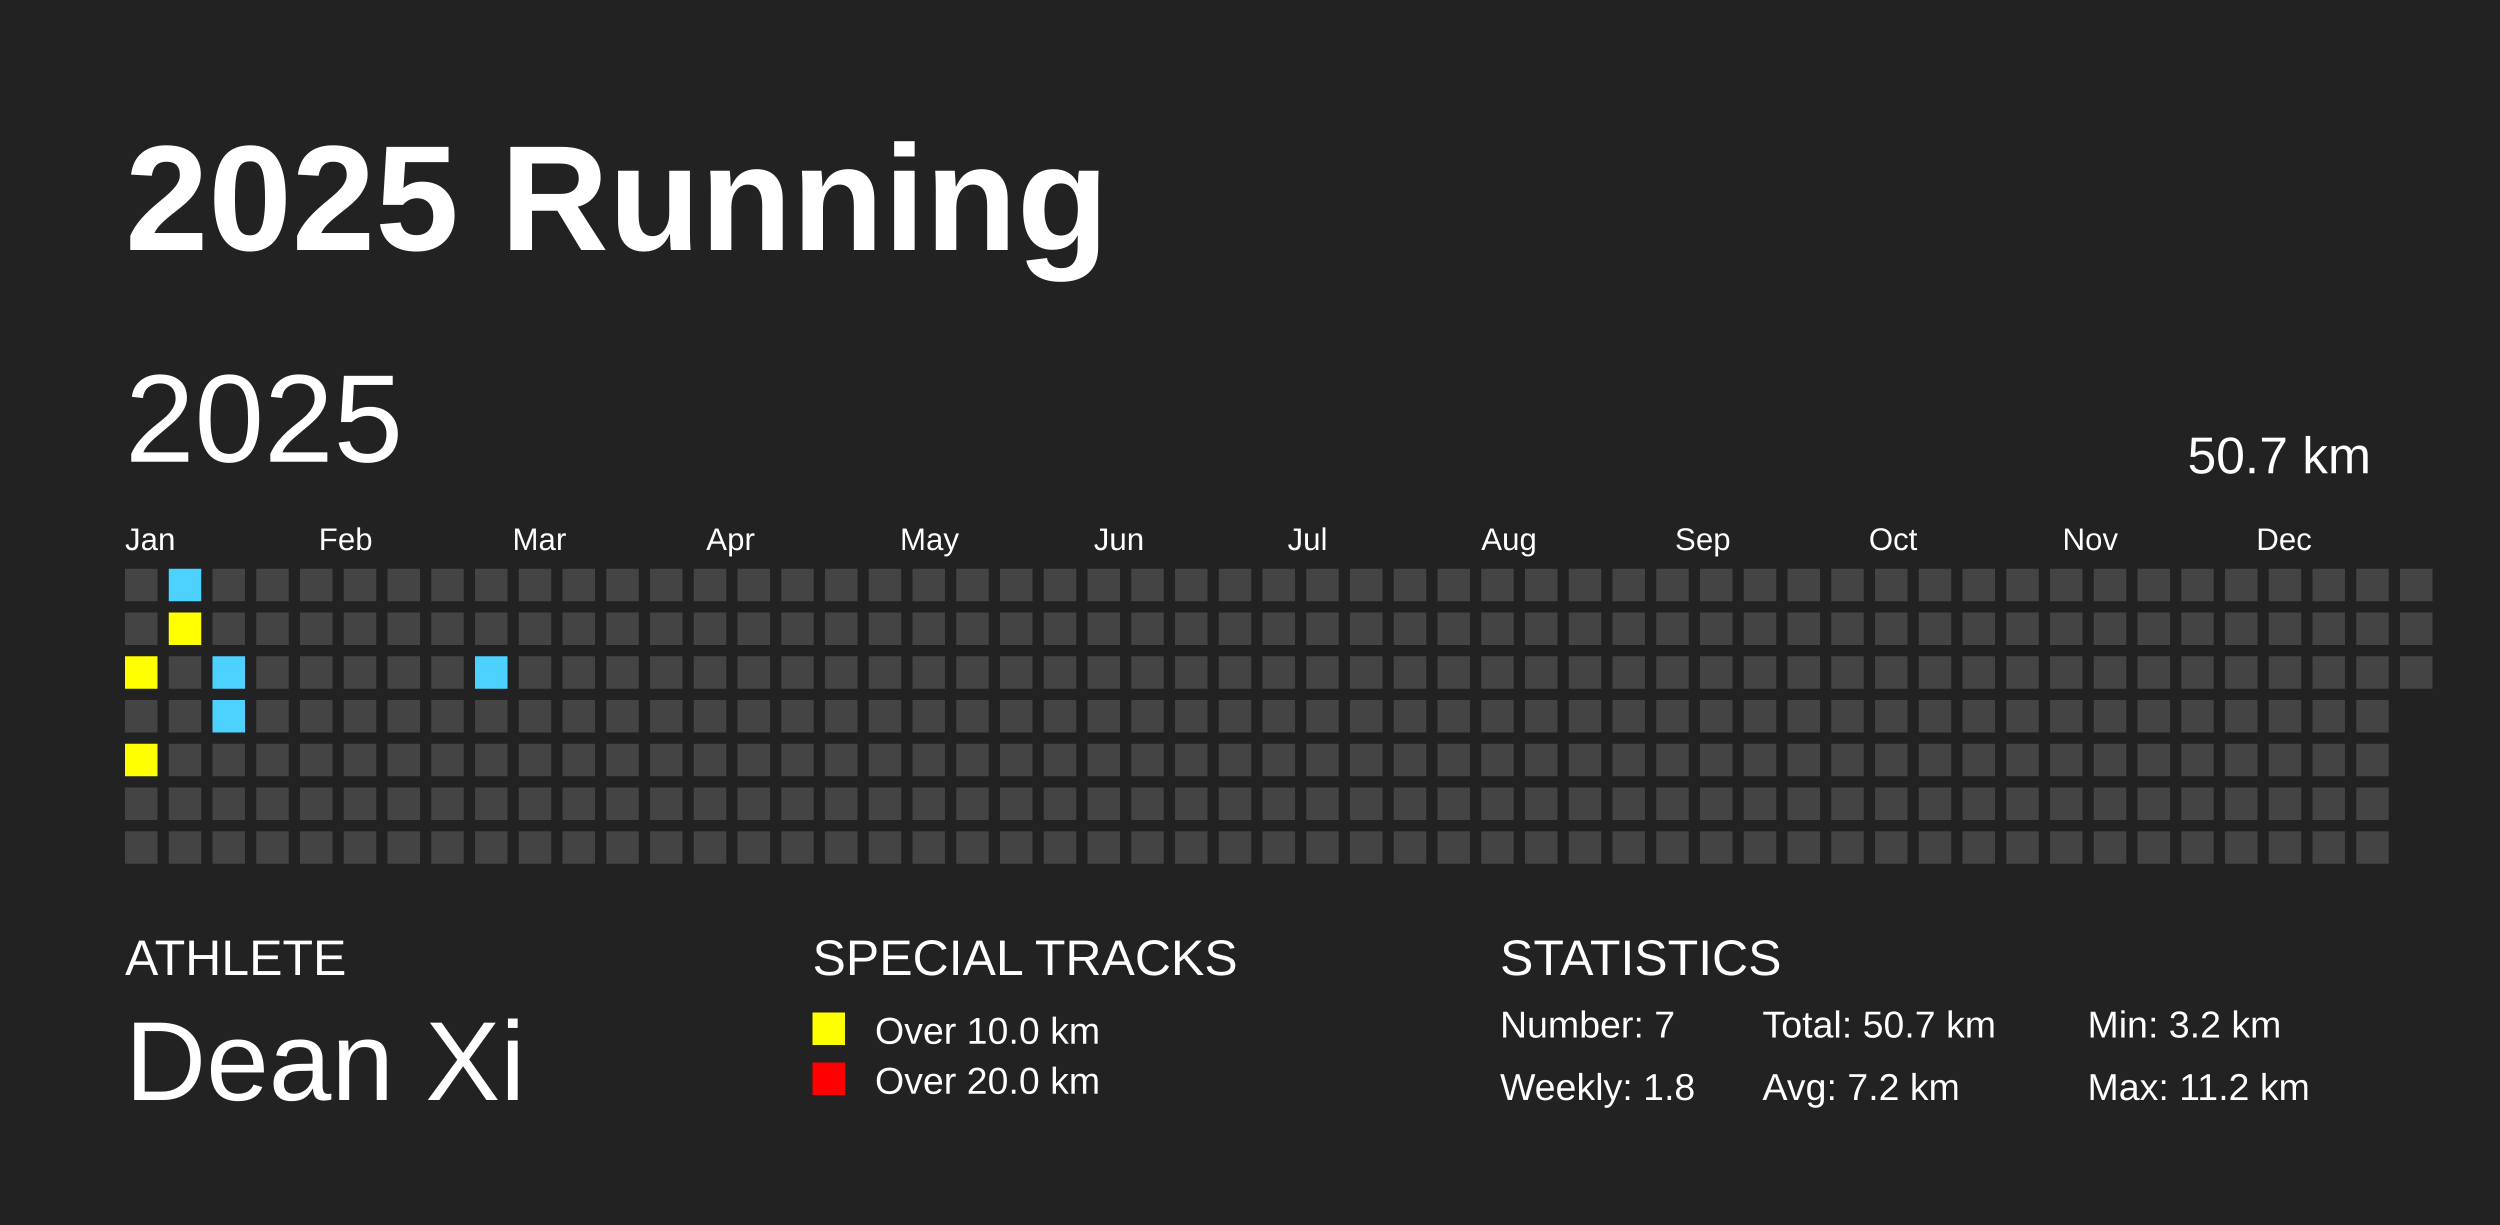
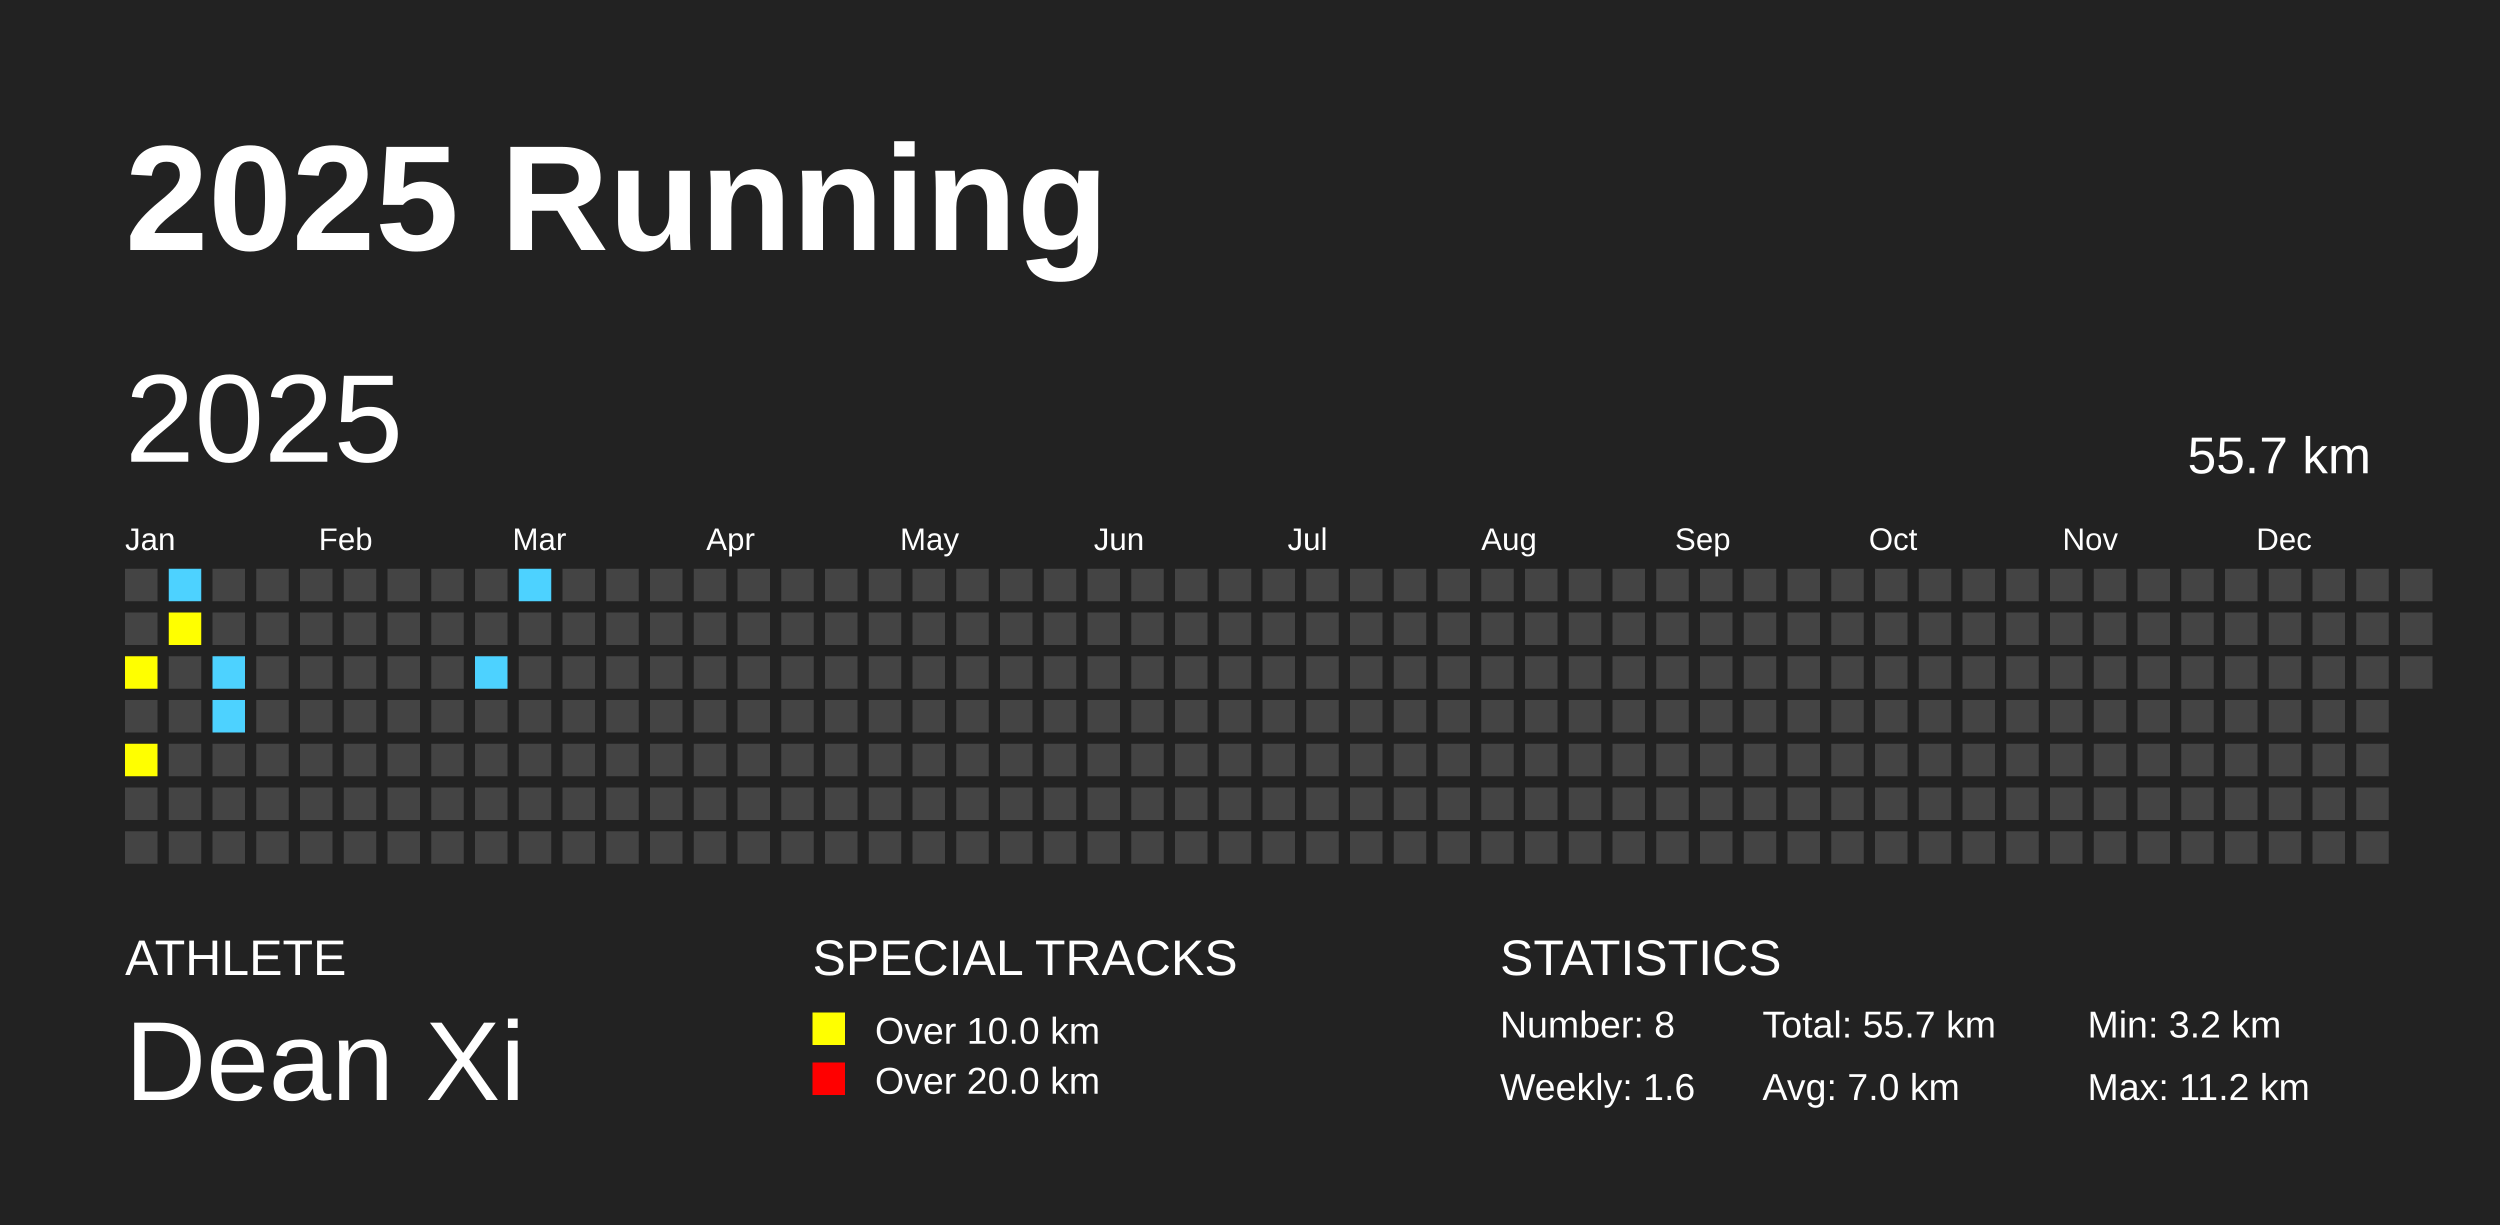
<svg xmlns="http://www.w3.org/2000/svg" baseProfile="full" height="98mm" version="1.1" viewBox="0,0,200,98" width="200mm">
  <defs />
  <rect fill="#222222" height="98" width="200" x="0" y="0" />
  <text fill="#FFFFFF" style="font-size:12px; font-family:Arial; font-weight:bold;" x="10" y="20">2025 Running</text>
  <text fill="#FFFFFF" style="font-size:4px; font-family:Arial" x="10" y="78">ATHLETE</text>
  <text fill="#FFFFFF" style="font-size:9px; font-family:Arial" x="10" y="88">Dean Xi</text>
  <text fill="#FFFFFF" style="font-size:4px; font-family:Arial" x="65" y="78">SPECIAL TRACKS</text>
  <rect fill="yellow" height="2.6" width="2.6" x="65" y="81" />
  <text fill="#FFFFFF" style="font-size:3px; font-family:Arial" x="70" y="83.5">Over 10.0 km</text>
  <rect fill="red" height="2.6" width="2.6" x="65" y="85" />
  <text fill="#FFFFFF" style="font-size:3px; font-family:Arial" x="70" y="87.5">Over 20.0 km</text>
  <text fill="#FFFFFF" style="font-size:4px; font-family:Arial" x="120" y="78">STATISTICS</text>
-   <text fill="#FFFFFF" style="font-size:3px; font-family:Arial" x="120" y="83">Number: 7</text>
-   <text fill="#FFFFFF" style="font-size:3px; font-family:Arial" x="120" y="88">Weekly: 1.8</text>
-   <text fill="#FFFFFF" style="font-size:3px; font-family:Arial" x="141" y="83">Total: 50.7 km</text>
-   <text fill="#FFFFFF" style="font-size:3px; font-family:Arial" x="141" y="88">Avg: 7.2 km</text>
+   <text fill="#FFFFFF" style="font-size:3px; font-family:Arial" x="120" y="83">Number: 8</text>
+   <text fill="#FFFFFF" style="font-size:3px; font-family:Arial" x="120" y="88">Weekly: 1.6</text>
+   <text fill="#FFFFFF" style="font-size:3px; font-family:Arial" x="141" y="83">Total: 55.7 km</text>
+   <text fill="#FFFFFF" style="font-size:3px; font-family:Arial" x="141" y="88">Avg: 7.0 km</text>
  <text fill="#FFFFFF" style="font-size:3px; font-family:Arial" x="167" y="83">Min: 3.2 km</text>
  <text fill="#FFFFFF" style="font-size:3px; font-family:Arial" x="167" y="88">Max: 11.2 km</text>
  <text dominant-baseline="hanging" fill="#FFFFFF" style="font-size:10.0px; font-family:Arial;" x="10" y="30">2025</text>
-   <text dominant-baseline="hanging" fill="#FFFFFF" style="font-size:4.125px; font-family:Arial;" x="175" y="35">50.7 km</text>
+   <text dominant-baseline="hanging" fill="#FFFFFF" style="font-size:4.125px; font-family:Arial;" x="175" y="35">55.7 km</text>
  <text fill="#FFFFFF" style="font-size:2.5px; font-family:Arial" x="10.0" y="44">Jan</text>
  <text fill="#FFFFFF" style="font-size:2.5px; font-family:Arial" x="25.5" y="44">Feb</text>
  <text fill="#FFFFFF" style="font-size:2.5px; font-family:Arial" x="41.0" y="44">Mar</text>
  <text fill="#FFFFFF" style="font-size:2.5px; font-family:Arial" x="56.5" y="44">Apr</text>
  <text fill="#FFFFFF" style="font-size:2.5px; font-family:Arial" x="72.0" y="44">May</text>
  <text fill="#FFFFFF" style="font-size:2.5px; font-family:Arial" x="87.5" y="44">Jun</text>
  <text fill="#FFFFFF" style="font-size:2.5px; font-family:Arial" x="103.0" y="44">Jul</text>
  <text fill="#FFFFFF" style="font-size:2.5px; font-family:Arial" x="118.5" y="44">Aug</text>
  <text fill="#FFFFFF" style="font-size:2.5px; font-family:Arial" x="134.0" y="44">Sep</text>
  <text fill="#FFFFFF" style="font-size:2.5px; font-family:Arial" x="149.5" y="44">Oct</text>
  <text fill="#FFFFFF" style="font-size:2.5px; font-family:Arial" x="165.0" y="44">Nov</text>
  <text fill="#FFFFFF" style="font-size:2.5px; font-family:Arial" x="180.5" y="44">Dec</text>
  <rect fill="#444444" height="2.6" width="2.6" x="10.0" y="45.5" />
  <rect fill="#444444" height="2.6" width="2.6" x="10.0" y="49.0" />
  <rect fill="yellow" height="2.6" width="2.6" x="10.0" y="52.5" />
  <rect fill="#444444" height="2.6" width="2.6" x="10.0" y="56.0" />
  <rect fill="yellow" height="2.6" width="2.6" x="10.0" y="59.5" />
  <rect fill="#444444" height="2.6" width="2.6" x="10.0" y="63.0" />
  <rect fill="#444444" height="2.6" width="2.6" x="10.0" y="66.5" />
  <rect fill="#4DD2FF" height="2.6" width="2.6" x="13.5" y="45.5" />
  <rect fill="yellow" height="2.6" width="2.6" x="13.5" y="49.0" />
  <rect fill="#444444" height="2.6" width="2.6" x="13.5" y="52.5" />
  <rect fill="#444444" height="2.6" width="2.6" x="13.5" y="56.0" />
  <rect fill="#444444" height="2.6" width="2.6" x="13.5" y="59.5" />
  <rect fill="#444444" height="2.6" width="2.6" x="13.5" y="63.0" />
  <rect fill="#444444" height="2.6" width="2.6" x="13.5" y="66.5" />
  <rect fill="#444444" height="2.6" width="2.6" x="17.0" y="45.5" />
  <rect fill="#444444" height="2.6" width="2.6" x="17.0" y="49.0" />
  <rect fill="#4DD2FF" height="2.6" width="2.6" x="17.0" y="52.5" />
  <rect fill="#4DD2FF" height="2.6" width="2.6" x="17.0" y="56.0" />
  <rect fill="#444444" height="2.6" width="2.6" x="17.0" y="59.5" />
  <rect fill="#444444" height="2.6" width="2.6" x="17.0" y="63.0" />
  <rect fill="#444444" height="2.6" width="2.6" x="17.0" y="66.5" />
  <rect fill="#444444" height="2.6" width="2.6" x="20.5" y="45.5" />
  <rect fill="#444444" height="2.6" width="2.6" x="20.5" y="49.0" />
  <rect fill="#444444" height="2.6" width="2.6" x="20.5" y="52.5" />
  <rect fill="#444444" height="2.6" width="2.6" x="20.5" y="56.0" />
  <rect fill="#444444" height="2.6" width="2.6" x="20.5" y="59.5" />
  <rect fill="#444444" height="2.6" width="2.6" x="20.5" y="63.0" />
  <rect fill="#444444" height="2.6" width="2.6" x="20.5" y="66.5" />
  <rect fill="#444444" height="2.6" width="2.6" x="24.0" y="45.5" />
  <rect fill="#444444" height="2.6" width="2.6" x="24.0" y="49.0" />
  <rect fill="#444444" height="2.6" width="2.6" x="24.0" y="52.5" />
  <rect fill="#444444" height="2.6" width="2.6" x="24.0" y="56.0" />
  <rect fill="#444444" height="2.6" width="2.6" x="24.0" y="59.5" />
  <rect fill="#444444" height="2.6" width="2.6" x="24.0" y="63.0" />
  <rect fill="#444444" height="2.6" width="2.6" x="24.0" y="66.5" />
  <rect fill="#444444" height="2.6" width="2.6" x="27.5" y="45.5" />
  <rect fill="#444444" height="2.6" width="2.6" x="27.5" y="49.0" />
  <rect fill="#444444" height="2.6" width="2.6" x="27.5" y="52.5" />
  <rect fill="#444444" height="2.6" width="2.6" x="27.5" y="56.0" />
  <rect fill="#444444" height="2.6" width="2.6" x="27.5" y="59.5" />
  <rect fill="#444444" height="2.6" width="2.6" x="27.5" y="63.0" />
  <rect fill="#444444" height="2.6" width="2.6" x="27.5" y="66.5" />
  <rect fill="#444444" height="2.6" width="2.6" x="31.0" y="45.5" />
  <rect fill="#444444" height="2.6" width="2.6" x="31.0" y="49.0" />
  <rect fill="#444444" height="2.6" width="2.6" x="31.0" y="52.5" />
  <rect fill="#444444" height="2.6" width="2.6" x="31.0" y="56.0" />
  <rect fill="#444444" height="2.6" width="2.6" x="31.0" y="59.5" />
  <rect fill="#444444" height="2.6" width="2.6" x="31.0" y="63.0" />
  <rect fill="#444444" height="2.6" width="2.6" x="31.0" y="66.5" />
  <rect fill="#444444" height="2.6" width="2.6" x="34.5" y="45.5" />
  <rect fill="#444444" height="2.6" width="2.6" x="34.5" y="49.0" />
  <rect fill="#444444" height="2.6" width="2.6" x="34.5" y="52.5" />
  <rect fill="#444444" height="2.6" width="2.6" x="34.5" y="56.0" />
  <rect fill="#444444" height="2.6" width="2.6" x="34.5" y="59.5" />
  <rect fill="#444444" height="2.6" width="2.6" x="34.5" y="63.0" />
  <rect fill="#444444" height="2.6" width="2.6" x="34.5" y="66.5" />
  <rect fill="#444444" height="2.6" width="2.6" x="38.0" y="45.5" />
  <rect fill="#444444" height="2.6" width="2.6" x="38.0" y="49.0" />
  <rect fill="#4DD2FF" height="2.6" width="2.6" x="38.0" y="52.5" />
  <rect fill="#444444" height="2.6" width="2.6" x="38.0" y="56.0" />
  <rect fill="#444444" height="2.6" width="2.6" x="38.0" y="59.5" />
  <rect fill="#444444" height="2.6" width="2.6" x="38.0" y="63.0" />
  <rect fill="#444444" height="2.6" width="2.6" x="38.0" y="66.5" />
-   <rect fill="#444444" height="2.6" width="2.6" x="41.5" y="45.5" />
+   <rect fill="#4DD2FF" height="2.6" width="2.6" x="41.5" y="45.5" />
  <rect fill="#444444" height="2.6" width="2.6" x="41.5" y="49.0" />
  <rect fill="#444444" height="2.6" width="2.6" x="41.5" y="52.5" />
  <rect fill="#444444" height="2.6" width="2.6" x="41.5" y="56.0" />
  <rect fill="#444444" height="2.6" width="2.6" x="41.5" y="59.5" />
  <rect fill="#444444" height="2.6" width="2.6" x="41.5" y="63.0" />
  <rect fill="#444444" height="2.6" width="2.6" x="41.5" y="66.5" />
  <rect fill="#444444" height="2.6" width="2.6" x="45.0" y="45.5" />
  <rect fill="#444444" height="2.6" width="2.6" x="45.0" y="49.0" />
  <rect fill="#444444" height="2.6" width="2.6" x="45.0" y="52.5" />
  <rect fill="#444444" height="2.6" width="2.6" x="45.0" y="56.0" />
  <rect fill="#444444" height="2.6" width="2.6" x="45.0" y="59.5" />
  <rect fill="#444444" height="2.6" width="2.6" x="45.0" y="63.0" />
  <rect fill="#444444" height="2.6" width="2.6" x="45.0" y="66.5" />
  <rect fill="#444444" height="2.6" width="2.6" x="48.5" y="45.5" />
  <rect fill="#444444" height="2.6" width="2.6" x="48.5" y="49.0" />
  <rect fill="#444444" height="2.6" width="2.6" x="48.5" y="52.5" />
  <rect fill="#444444" height="2.6" width="2.6" x="48.5" y="56.0" />
  <rect fill="#444444" height="2.6" width="2.6" x="48.5" y="59.5" />
  <rect fill="#444444" height="2.6" width="2.6" x="48.5" y="63.0" />
  <rect fill="#444444" height="2.6" width="2.6" x="48.5" y="66.5" />
  <rect fill="#444444" height="2.6" width="2.6" x="52.0" y="45.5" />
  <rect fill="#444444" height="2.6" width="2.6" x="52.0" y="49.0" />
  <rect fill="#444444" height="2.6" width="2.6" x="52.0" y="52.5" />
  <rect fill="#444444" height="2.6" width="2.6" x="52.0" y="56.0" />
  <rect fill="#444444" height="2.6" width="2.6" x="52.0" y="59.5" />
  <rect fill="#444444" height="2.6" width="2.6" x="52.0" y="63.0" />
  <rect fill="#444444" height="2.6" width="2.6" x="52.0" y="66.5" />
  <rect fill="#444444" height="2.6" width="2.6" x="55.5" y="45.5" />
  <rect fill="#444444" height="2.6" width="2.6" x="55.5" y="49.0" />
  <rect fill="#444444" height="2.6" width="2.6" x="55.5" y="52.5" />
  <rect fill="#444444" height="2.6" width="2.6" x="55.5" y="56.0" />
  <rect fill="#444444" height="2.6" width="2.6" x="55.5" y="59.5" />
  <rect fill="#444444" height="2.6" width="2.6" x="55.5" y="63.0" />
  <rect fill="#444444" height="2.6" width="2.6" x="55.5" y="66.5" />
  <rect fill="#444444" height="2.6" width="2.6" x="59.0" y="45.5" />
  <rect fill="#444444" height="2.6" width="2.6" x="59.0" y="49.0" />
  <rect fill="#444444" height="2.6" width="2.6" x="59.0" y="52.5" />
  <rect fill="#444444" height="2.6" width="2.6" x="59.0" y="56.0" />
  <rect fill="#444444" height="2.6" width="2.6" x="59.0" y="59.5" />
  <rect fill="#444444" height="2.6" width="2.6" x="59.0" y="63.0" />
  <rect fill="#444444" height="2.6" width="2.6" x="59.0" y="66.5" />
  <rect fill="#444444" height="2.6" width="2.6" x="62.5" y="45.5" />
  <rect fill="#444444" height="2.6" width="2.6" x="62.5" y="49.0" />
  <rect fill="#444444" height="2.6" width="2.6" x="62.5" y="52.5" />
  <rect fill="#444444" height="2.6" width="2.6" x="62.5" y="56.0" />
  <rect fill="#444444" height="2.6" width="2.6" x="62.5" y="59.5" />
  <rect fill="#444444" height="2.6" width="2.6" x="62.5" y="63.0" />
  <rect fill="#444444" height="2.6" width="2.6" x="62.5" y="66.5" />
  <rect fill="#444444" height="2.6" width="2.6" x="66.0" y="45.5" />
  <rect fill="#444444" height="2.6" width="2.6" x="66.0" y="49.0" />
  <rect fill="#444444" height="2.6" width="2.6" x="66.0" y="52.5" />
  <rect fill="#444444" height="2.6" width="2.6" x="66.0" y="56.0" />
  <rect fill="#444444" height="2.6" width="2.6" x="66.0" y="59.5" />
  <rect fill="#444444" height="2.6" width="2.6" x="66.0" y="63.0" />
  <rect fill="#444444" height="2.6" width="2.6" x="66.0" y="66.5" />
  <rect fill="#444444" height="2.6" width="2.6" x="69.5" y="45.5" />
  <rect fill="#444444" height="2.6" width="2.6" x="69.5" y="49.0" />
  <rect fill="#444444" height="2.6" width="2.6" x="69.5" y="52.5" />
  <rect fill="#444444" height="2.6" width="2.6" x="69.5" y="56.0" />
  <rect fill="#444444" height="2.6" width="2.6" x="69.5" y="59.5" />
  <rect fill="#444444" height="2.6" width="2.6" x="69.5" y="63.0" />
  <rect fill="#444444" height="2.6" width="2.6" x="69.5" y="66.5" />
  <rect fill="#444444" height="2.6" width="2.6" x="73.0" y="45.5" />
  <rect fill="#444444" height="2.6" width="2.6" x="73.0" y="49.0" />
  <rect fill="#444444" height="2.6" width="2.6" x="73.0" y="52.5" />
  <rect fill="#444444" height="2.6" width="2.6" x="73.0" y="56.0" />
  <rect fill="#444444" height="2.6" width="2.6" x="73.0" y="59.5" />
  <rect fill="#444444" height="2.6" width="2.6" x="73.0" y="63.0" />
  <rect fill="#444444" height="2.6" width="2.6" x="73.0" y="66.5" />
  <rect fill="#444444" height="2.6" width="2.6" x="76.5" y="45.5" />
  <rect fill="#444444" height="2.6" width="2.6" x="76.5" y="49.0" />
  <rect fill="#444444" height="2.6" width="2.6" x="76.5" y="52.5" />
  <rect fill="#444444" height="2.6" width="2.6" x="76.5" y="56.0" />
  <rect fill="#444444" height="2.6" width="2.6" x="76.5" y="59.5" />
  <rect fill="#444444" height="2.6" width="2.6" x="76.5" y="63.0" />
  <rect fill="#444444" height="2.6" width="2.6" x="76.5" y="66.5" />
  <rect fill="#444444" height="2.6" width="2.6" x="80.0" y="45.5" />
  <rect fill="#444444" height="2.6" width="2.6" x="80.0" y="49.0" />
  <rect fill="#444444" height="2.6" width="2.6" x="80.0" y="52.5" />
  <rect fill="#444444" height="2.6" width="2.6" x="80.0" y="56.0" />
  <rect fill="#444444" height="2.6" width="2.6" x="80.0" y="59.5" />
  <rect fill="#444444" height="2.6" width="2.6" x="80.0" y="63.0" />
  <rect fill="#444444" height="2.6" width="2.6" x="80.0" y="66.5" />
  <rect fill="#444444" height="2.6" width="2.6" x="83.5" y="45.5" />
  <rect fill="#444444" height="2.6" width="2.6" x="83.5" y="49.0" />
  <rect fill="#444444" height="2.6" width="2.6" x="83.5" y="52.5" />
  <rect fill="#444444" height="2.6" width="2.6" x="83.5" y="56.0" />
  <rect fill="#444444" height="2.6" width="2.6" x="83.5" y="59.5" />
  <rect fill="#444444" height="2.6" width="2.6" x="83.5" y="63.0" />
  <rect fill="#444444" height="2.6" width="2.6" x="83.5" y="66.5" />
  <rect fill="#444444" height="2.6" width="2.6" x="87.0" y="45.5" />
  <rect fill="#444444" height="2.6" width="2.6" x="87.0" y="49.0" />
  <rect fill="#444444" height="2.6" width="2.6" x="87.0" y="52.5" />
  <rect fill="#444444" height="2.6" width="2.6" x="87.0" y="56.0" />
  <rect fill="#444444" height="2.6" width="2.6" x="87.0" y="59.5" />
  <rect fill="#444444" height="2.6" width="2.6" x="87.0" y="63.0" />
  <rect fill="#444444" height="2.6" width="2.6" x="87.0" y="66.5" />
  <rect fill="#444444" height="2.6" width="2.6" x="90.5" y="45.5" />
  <rect fill="#444444" height="2.6" width="2.6" x="90.5" y="49.0" />
  <rect fill="#444444" height="2.6" width="2.6" x="90.5" y="52.5" />
  <rect fill="#444444" height="2.6" width="2.6" x="90.5" y="56.0" />
  <rect fill="#444444" height="2.6" width="2.6" x="90.5" y="59.5" />
  <rect fill="#444444" height="2.6" width="2.6" x="90.5" y="63.0" />
  <rect fill="#444444" height="2.6" width="2.6" x="90.5" y="66.5" />
  <rect fill="#444444" height="2.6" width="2.6" x="94.0" y="45.5" />
  <rect fill="#444444" height="2.6" width="2.6" x="94.0" y="49.0" />
  <rect fill="#444444" height="2.6" width="2.6" x="94.0" y="52.5" />
  <rect fill="#444444" height="2.6" width="2.6" x="94.0" y="56.0" />
  <rect fill="#444444" height="2.6" width="2.6" x="94.0" y="59.5" />
  <rect fill="#444444" height="2.6" width="2.6" x="94.0" y="63.0" />
  <rect fill="#444444" height="2.6" width="2.6" x="94.0" y="66.5" />
  <rect fill="#444444" height="2.6" width="2.6" x="97.5" y="45.5" />
  <rect fill="#444444" height="2.6" width="2.6" x="97.5" y="49.0" />
  <rect fill="#444444" height="2.6" width="2.6" x="97.5" y="52.5" />
  <rect fill="#444444" height="2.6" width="2.6" x="97.5" y="56.0" />
  <rect fill="#444444" height="2.6" width="2.6" x="97.5" y="59.5" />
  <rect fill="#444444" height="2.6" width="2.6" x="97.5" y="63.0" />
  <rect fill="#444444" height="2.6" width="2.6" x="97.5" y="66.5" />
  <rect fill="#444444" height="2.6" width="2.6" x="101.0" y="45.5" />
  <rect fill="#444444" height="2.6" width="2.6" x="101.0" y="49.0" />
  <rect fill="#444444" height="2.6" width="2.6" x="101.0" y="52.5" />
  <rect fill="#444444" height="2.6" width="2.6" x="101.0" y="56.0" />
  <rect fill="#444444" height="2.6" width="2.6" x="101.0" y="59.5" />
  <rect fill="#444444" height="2.6" width="2.6" x="101.0" y="63.0" />
  <rect fill="#444444" height="2.6" width="2.6" x="101.0" y="66.5" />
  <rect fill="#444444" height="2.6" width="2.6" x="104.5" y="45.5" />
  <rect fill="#444444" height="2.6" width="2.6" x="104.5" y="49.0" />
  <rect fill="#444444" height="2.6" width="2.6" x="104.5" y="52.5" />
  <rect fill="#444444" height="2.6" width="2.6" x="104.5" y="56.0" />
  <rect fill="#444444" height="2.6" width="2.6" x="104.5" y="59.5" />
  <rect fill="#444444" height="2.6" width="2.6" x="104.5" y="63.0" />
  <rect fill="#444444" height="2.6" width="2.6" x="104.5" y="66.5" />
  <rect fill="#444444" height="2.6" width="2.6" x="108.0" y="45.5" />
  <rect fill="#444444" height="2.6" width="2.6" x="108.0" y="49.0" />
  <rect fill="#444444" height="2.6" width="2.6" x="108.0" y="52.5" />
  <rect fill="#444444" height="2.6" width="2.6" x="108.0" y="56.0" />
  <rect fill="#444444" height="2.6" width="2.6" x="108.0" y="59.5" />
  <rect fill="#444444" height="2.6" width="2.6" x="108.0" y="63.0" />
  <rect fill="#444444" height="2.6" width="2.6" x="108.0" y="66.5" />
  <rect fill="#444444" height="2.6" width="2.6" x="111.5" y="45.5" />
  <rect fill="#444444" height="2.6" width="2.6" x="111.5" y="49.0" />
  <rect fill="#444444" height="2.6" width="2.6" x="111.5" y="52.5" />
  <rect fill="#444444" height="2.6" width="2.6" x="111.5" y="56.0" />
  <rect fill="#444444" height="2.6" width="2.6" x="111.5" y="59.5" />
  <rect fill="#444444" height="2.6" width="2.6" x="111.5" y="63.0" />
  <rect fill="#444444" height="2.6" width="2.6" x="111.5" y="66.5" />
  <rect fill="#444444" height="2.6" width="2.6" x="115.0" y="45.5" />
  <rect fill="#444444" height="2.6" width="2.6" x="115.0" y="49.0" />
  <rect fill="#444444" height="2.6" width="2.6" x="115.0" y="52.5" />
  <rect fill="#444444" height="2.6" width="2.6" x="115.0" y="56.0" />
  <rect fill="#444444" height="2.6" width="2.6" x="115.0" y="59.5" />
  <rect fill="#444444" height="2.6" width="2.6" x="115.0" y="63.0" />
  <rect fill="#444444" height="2.6" width="2.6" x="115.0" y="66.5" />
  <rect fill="#444444" height="2.6" width="2.6" x="118.5" y="45.5" />
  <rect fill="#444444" height="2.6" width="2.6" x="118.5" y="49.0" />
  <rect fill="#444444" height="2.6" width="2.6" x="118.5" y="52.5" />
  <rect fill="#444444" height="2.6" width="2.6" x="118.5" y="56.0" />
  <rect fill="#444444" height="2.6" width="2.6" x="118.5" y="59.5" />
  <rect fill="#444444" height="2.6" width="2.6" x="118.5" y="63.0" />
  <rect fill="#444444" height="2.6" width="2.6" x="118.5" y="66.5" />
  <rect fill="#444444" height="2.6" width="2.6" x="122.0" y="45.5" />
  <rect fill="#444444" height="2.6" width="2.6" x="122.0" y="49.0" />
  <rect fill="#444444" height="2.6" width="2.6" x="122.0" y="52.5" />
  <rect fill="#444444" height="2.6" width="2.6" x="122.0" y="56.0" />
  <rect fill="#444444" height="2.6" width="2.6" x="122.0" y="59.5" />
  <rect fill="#444444" height="2.6" width="2.6" x="122.0" y="63.0" />
  <rect fill="#444444" height="2.6" width="2.6" x="122.0" y="66.5" />
  <rect fill="#444444" height="2.6" width="2.6" x="125.5" y="45.5" />
  <rect fill="#444444" height="2.6" width="2.6" x="125.5" y="49.0" />
  <rect fill="#444444" height="2.6" width="2.6" x="125.5" y="52.5" />
  <rect fill="#444444" height="2.6" width="2.6" x="125.5" y="56.0" />
  <rect fill="#444444" height="2.6" width="2.6" x="125.5" y="59.5" />
  <rect fill="#444444" height="2.6" width="2.6" x="125.5" y="63.0" />
  <rect fill="#444444" height="2.6" width="2.6" x="125.5" y="66.5" />
  <rect fill="#444444" height="2.6" width="2.6" x="129.0" y="45.5" />
  <rect fill="#444444" height="2.6" width="2.6" x="129.0" y="49.0" />
  <rect fill="#444444" height="2.6" width="2.6" x="129.0" y="52.5" />
  <rect fill="#444444" height="2.6" width="2.6" x="129.0" y="56.0" />
  <rect fill="#444444" height="2.6" width="2.6" x="129.0" y="59.5" />
  <rect fill="#444444" height="2.6" width="2.6" x="129.0" y="63.0" />
  <rect fill="#444444" height="2.6" width="2.6" x="129.0" y="66.5" />
  <rect fill="#444444" height="2.6" width="2.6" x="132.5" y="45.5" />
  <rect fill="#444444" height="2.6" width="2.6" x="132.5" y="49.0" />
  <rect fill="#444444" height="2.6" width="2.6" x="132.5" y="52.5" />
  <rect fill="#444444" height="2.6" width="2.6" x="132.5" y="56.0" />
  <rect fill="#444444" height="2.6" width="2.6" x="132.5" y="59.5" />
  <rect fill="#444444" height="2.6" width="2.6" x="132.5" y="63.0" />
  <rect fill="#444444" height="2.6" width="2.6" x="132.5" y="66.5" />
  <rect fill="#444444" height="2.6" width="2.6" x="136.0" y="45.5" />
  <rect fill="#444444" height="2.6" width="2.6" x="136.0" y="49.0" />
  <rect fill="#444444" height="2.6" width="2.6" x="136.0" y="52.5" />
  <rect fill="#444444" height="2.6" width="2.6" x="136.0" y="56.0" />
  <rect fill="#444444" height="2.6" width="2.6" x="136.0" y="59.5" />
  <rect fill="#444444" height="2.6" width="2.6" x="136.0" y="63.0" />
  <rect fill="#444444" height="2.6" width="2.6" x="136.0" y="66.5" />
  <rect fill="#444444" height="2.6" width="2.6" x="139.5" y="45.5" />
  <rect fill="#444444" height="2.6" width="2.6" x="139.5" y="49.0" />
  <rect fill="#444444" height="2.6" width="2.6" x="139.5" y="52.5" />
  <rect fill="#444444" height="2.6" width="2.6" x="139.5" y="56.0" />
  <rect fill="#444444" height="2.6" width="2.6" x="139.5" y="59.5" />
  <rect fill="#444444" height="2.6" width="2.6" x="139.5" y="63.0" />
  <rect fill="#444444" height="2.6" width="2.6" x="139.5" y="66.5" />
  <rect fill="#444444" height="2.6" width="2.6" x="143.0" y="45.5" />
  <rect fill="#444444" height="2.6" width="2.6" x="143.0" y="49.0" />
  <rect fill="#444444" height="2.6" width="2.6" x="143.0" y="52.5" />
  <rect fill="#444444" height="2.6" width="2.6" x="143.0" y="56.0" />
  <rect fill="#444444" height="2.6" width="2.6" x="143.0" y="59.5" />
  <rect fill="#444444" height="2.6" width="2.6" x="143.0" y="63.0" />
  <rect fill="#444444" height="2.6" width="2.6" x="143.0" y="66.5" />
  <rect fill="#444444" height="2.6" width="2.6" x="146.5" y="45.5" />
  <rect fill="#444444" height="2.6" width="2.6" x="146.5" y="49.0" />
  <rect fill="#444444" height="2.6" width="2.6" x="146.5" y="52.5" />
  <rect fill="#444444" height="2.6" width="2.6" x="146.5" y="56.0" />
  <rect fill="#444444" height="2.6" width="2.6" x="146.5" y="59.5" />
  <rect fill="#444444" height="2.6" width="2.6" x="146.5" y="63.0" />
  <rect fill="#444444" height="2.6" width="2.6" x="146.5" y="66.5" />
  <rect fill="#444444" height="2.6" width="2.6" x="150.0" y="45.5" />
  <rect fill="#444444" height="2.6" width="2.6" x="150.0" y="49.0" />
  <rect fill="#444444" height="2.6" width="2.6" x="150.0" y="52.5" />
  <rect fill="#444444" height="2.6" width="2.6" x="150.0" y="56.0" />
  <rect fill="#444444" height="2.6" width="2.6" x="150.0" y="59.5" />
  <rect fill="#444444" height="2.6" width="2.6" x="150.0" y="63.0" />
  <rect fill="#444444" height="2.6" width="2.6" x="150.0" y="66.5" />
  <rect fill="#444444" height="2.6" width="2.6" x="153.5" y="45.5" />
  <rect fill="#444444" height="2.6" width="2.6" x="153.5" y="49.0" />
  <rect fill="#444444" height="2.6" width="2.6" x="153.5" y="52.5" />
  <rect fill="#444444" height="2.6" width="2.6" x="153.5" y="56.0" />
  <rect fill="#444444" height="2.6" width="2.6" x="153.5" y="59.5" />
  <rect fill="#444444" height="2.6" width="2.6" x="153.5" y="63.0" />
  <rect fill="#444444" height="2.6" width="2.6" x="153.5" y="66.5" />
  <rect fill="#444444" height="2.6" width="2.6" x="157.0" y="45.5" />
  <rect fill="#444444" height="2.6" width="2.6" x="157.0" y="49.0" />
  <rect fill="#444444" height="2.6" width="2.6" x="157.0" y="52.5" />
  <rect fill="#444444" height="2.6" width="2.6" x="157.0" y="56.0" />
  <rect fill="#444444" height="2.6" width="2.6" x="157.0" y="59.5" />
  <rect fill="#444444" height="2.6" width="2.6" x="157.0" y="63.0" />
  <rect fill="#444444" height="2.6" width="2.6" x="157.0" y="66.5" />
  <rect fill="#444444" height="2.6" width="2.6" x="160.5" y="45.5" />
  <rect fill="#444444" height="2.6" width="2.6" x="160.5" y="49.0" />
  <rect fill="#444444" height="2.6" width="2.6" x="160.5" y="52.5" />
  <rect fill="#444444" height="2.6" width="2.6" x="160.5" y="56.0" />
  <rect fill="#444444" height="2.6" width="2.6" x="160.5" y="59.5" />
  <rect fill="#444444" height="2.6" width="2.6" x="160.5" y="63.0" />
  <rect fill="#444444" height="2.6" width="2.6" x="160.5" y="66.5" />
  <rect fill="#444444" height="2.6" width="2.6" x="164.0" y="45.5" />
  <rect fill="#444444" height="2.6" width="2.6" x="164.0" y="49.0" />
  <rect fill="#444444" height="2.6" width="2.6" x="164.0" y="52.5" />
  <rect fill="#444444" height="2.6" width="2.6" x="164.0" y="56.0" />
  <rect fill="#444444" height="2.6" width="2.6" x="164.0" y="59.5" />
  <rect fill="#444444" height="2.6" width="2.6" x="164.0" y="63.0" />
  <rect fill="#444444" height="2.6" width="2.6" x="164.0" y="66.5" />
  <rect fill="#444444" height="2.6" width="2.6" x="167.5" y="45.5" />
  <rect fill="#444444" height="2.6" width="2.6" x="167.5" y="49.0" />
  <rect fill="#444444" height="2.6" width="2.6" x="167.5" y="52.5" />
  <rect fill="#444444" height="2.6" width="2.6" x="167.5" y="56.0" />
  <rect fill="#444444" height="2.6" width="2.6" x="167.5" y="59.5" />
  <rect fill="#444444" height="2.6" width="2.6" x="167.5" y="63.0" />
  <rect fill="#444444" height="2.6" width="2.6" x="167.5" y="66.5" />
  <rect fill="#444444" height="2.6" width="2.6" x="171.0" y="45.5" />
  <rect fill="#444444" height="2.6" width="2.6" x="171.0" y="49.0" />
  <rect fill="#444444" height="2.6" width="2.6" x="171.0" y="52.5" />
  <rect fill="#444444" height="2.6" width="2.6" x="171.0" y="56.0" />
  <rect fill="#444444" height="2.6" width="2.6" x="171.0" y="59.5" />
  <rect fill="#444444" height="2.6" width="2.6" x="171.0" y="63.0" />
  <rect fill="#444444" height="2.6" width="2.6" x="171.0" y="66.5" />
  <rect fill="#444444" height="2.6" width="2.6" x="174.5" y="45.5" />
  <rect fill="#444444" height="2.6" width="2.6" x="174.5" y="49.0" />
  <rect fill="#444444" height="2.6" width="2.6" x="174.5" y="52.5" />
  <rect fill="#444444" height="2.6" width="2.6" x="174.5" y="56.0" />
  <rect fill="#444444" height="2.6" width="2.6" x="174.5" y="59.5" />
  <rect fill="#444444" height="2.6" width="2.6" x="174.5" y="63.0" />
  <rect fill="#444444" height="2.6" width="2.6" x="174.5" y="66.5" />
  <rect fill="#444444" height="2.6" width="2.6" x="178.0" y="45.5" />
  <rect fill="#444444" height="2.6" width="2.6" x="178.0" y="49.0" />
  <rect fill="#444444" height="2.6" width="2.6" x="178.0" y="52.5" />
  <rect fill="#444444" height="2.6" width="2.6" x="178.0" y="56.0" />
  <rect fill="#444444" height="2.6" width="2.6" x="178.0" y="59.5" />
  <rect fill="#444444" height="2.6" width="2.6" x="178.0" y="63.0" />
  <rect fill="#444444" height="2.6" width="2.6" x="178.0" y="66.5" />
  <rect fill="#444444" height="2.6" width="2.6" x="181.5" y="45.5" />
  <rect fill="#444444" height="2.6" width="2.6" x="181.5" y="49.0" />
  <rect fill="#444444" height="2.6" width="2.6" x="181.5" y="52.5" />
  <rect fill="#444444" height="2.6" width="2.6" x="181.5" y="56.0" />
  <rect fill="#444444" height="2.6" width="2.6" x="181.5" y="59.5" />
  <rect fill="#444444" height="2.6" width="2.6" x="181.5" y="63.0" />
  <rect fill="#444444" height="2.6" width="2.6" x="181.5" y="66.5" />
  <rect fill="#444444" height="2.6" width="2.6" x="185.0" y="45.5" />
  <rect fill="#444444" height="2.6" width="2.6" x="185.0" y="49.0" />
  <rect fill="#444444" height="2.6" width="2.6" x="185.0" y="52.5" />
  <rect fill="#444444" height="2.6" width="2.6" x="185.0" y="56.0" />
  <rect fill="#444444" height="2.6" width="2.6" x="185.0" y="59.5" />
  <rect fill="#444444" height="2.6" width="2.6" x="185.0" y="63.0" />
  <rect fill="#444444" height="2.6" width="2.6" x="185.0" y="66.5" />
  <rect fill="#444444" height="2.6" width="2.6" x="188.5" y="45.5" />
  <rect fill="#444444" height="2.6" width="2.6" x="188.5" y="49.0" />
  <rect fill="#444444" height="2.6" width="2.6" x="188.5" y="52.5" />
  <rect fill="#444444" height="2.6" width="2.6" x="188.5" y="56.0" />
  <rect fill="#444444" height="2.6" width="2.6" x="188.5" y="59.5" />
  <rect fill="#444444" height="2.6" width="2.6" x="188.5" y="63.0" />
  <rect fill="#444444" height="2.6" width="2.6" x="188.5" y="66.5" />
  <rect fill="#444444" height="2.6" width="2.6" x="192.0" y="45.5" />
  <rect fill="#444444" height="2.6" width="2.6" x="192.0" y="49.0" />
  <rect fill="#444444" height="2.6" width="2.6" x="192.0" y="52.5" />
</svg>
